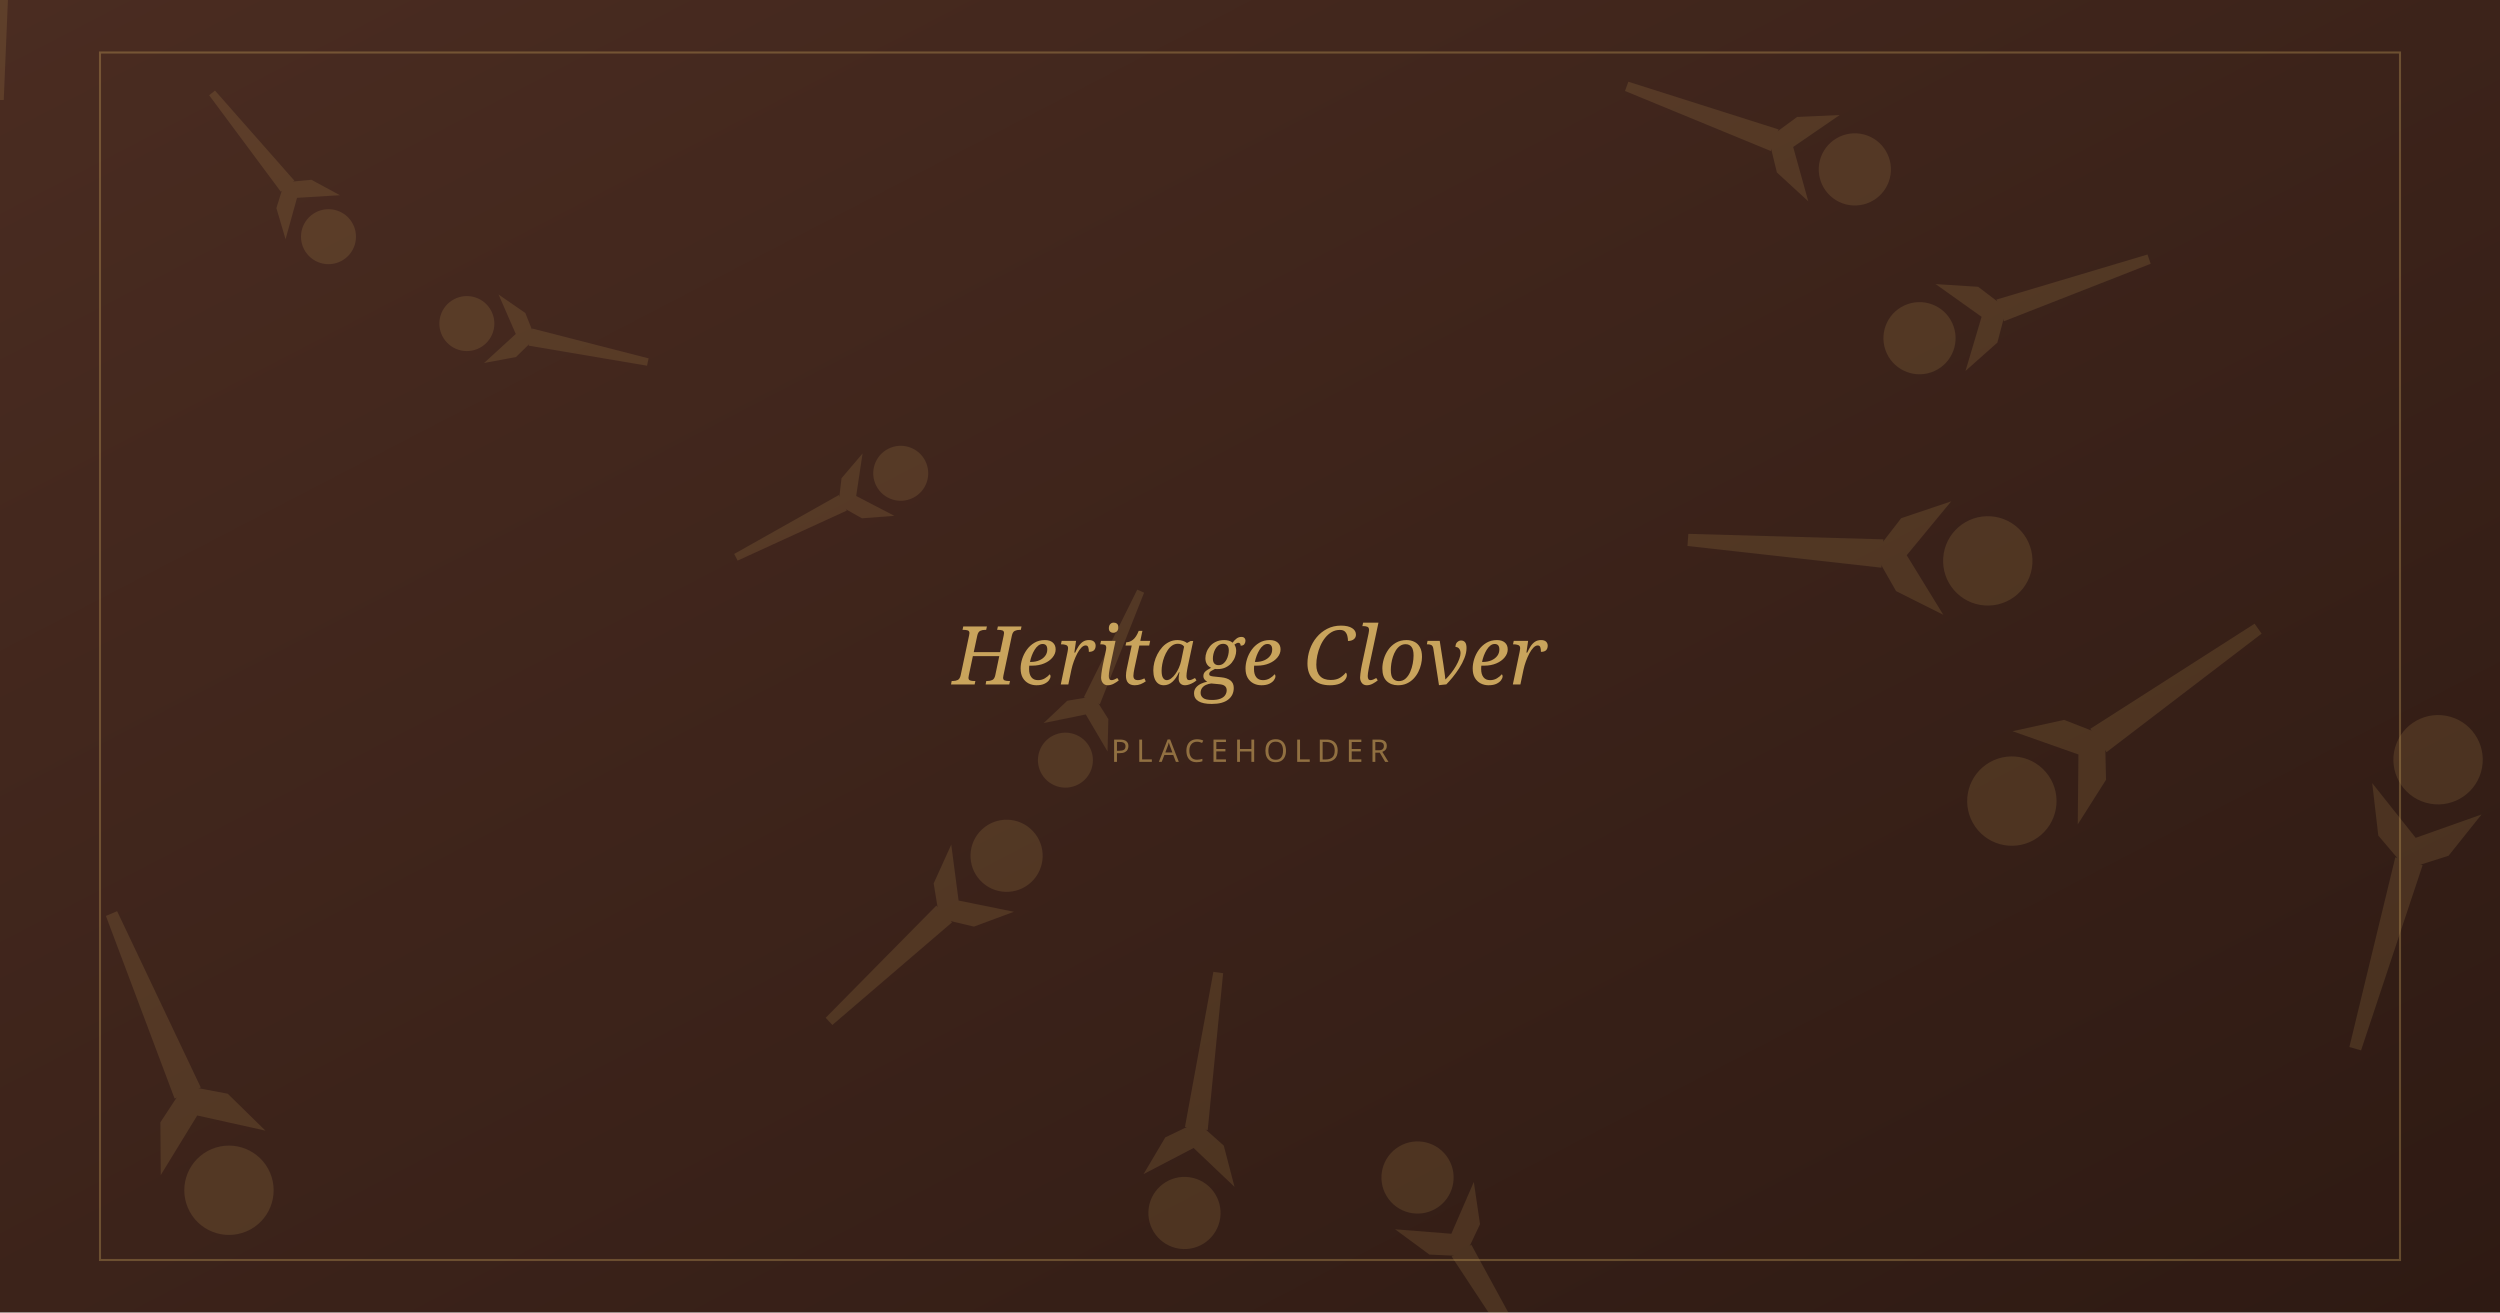
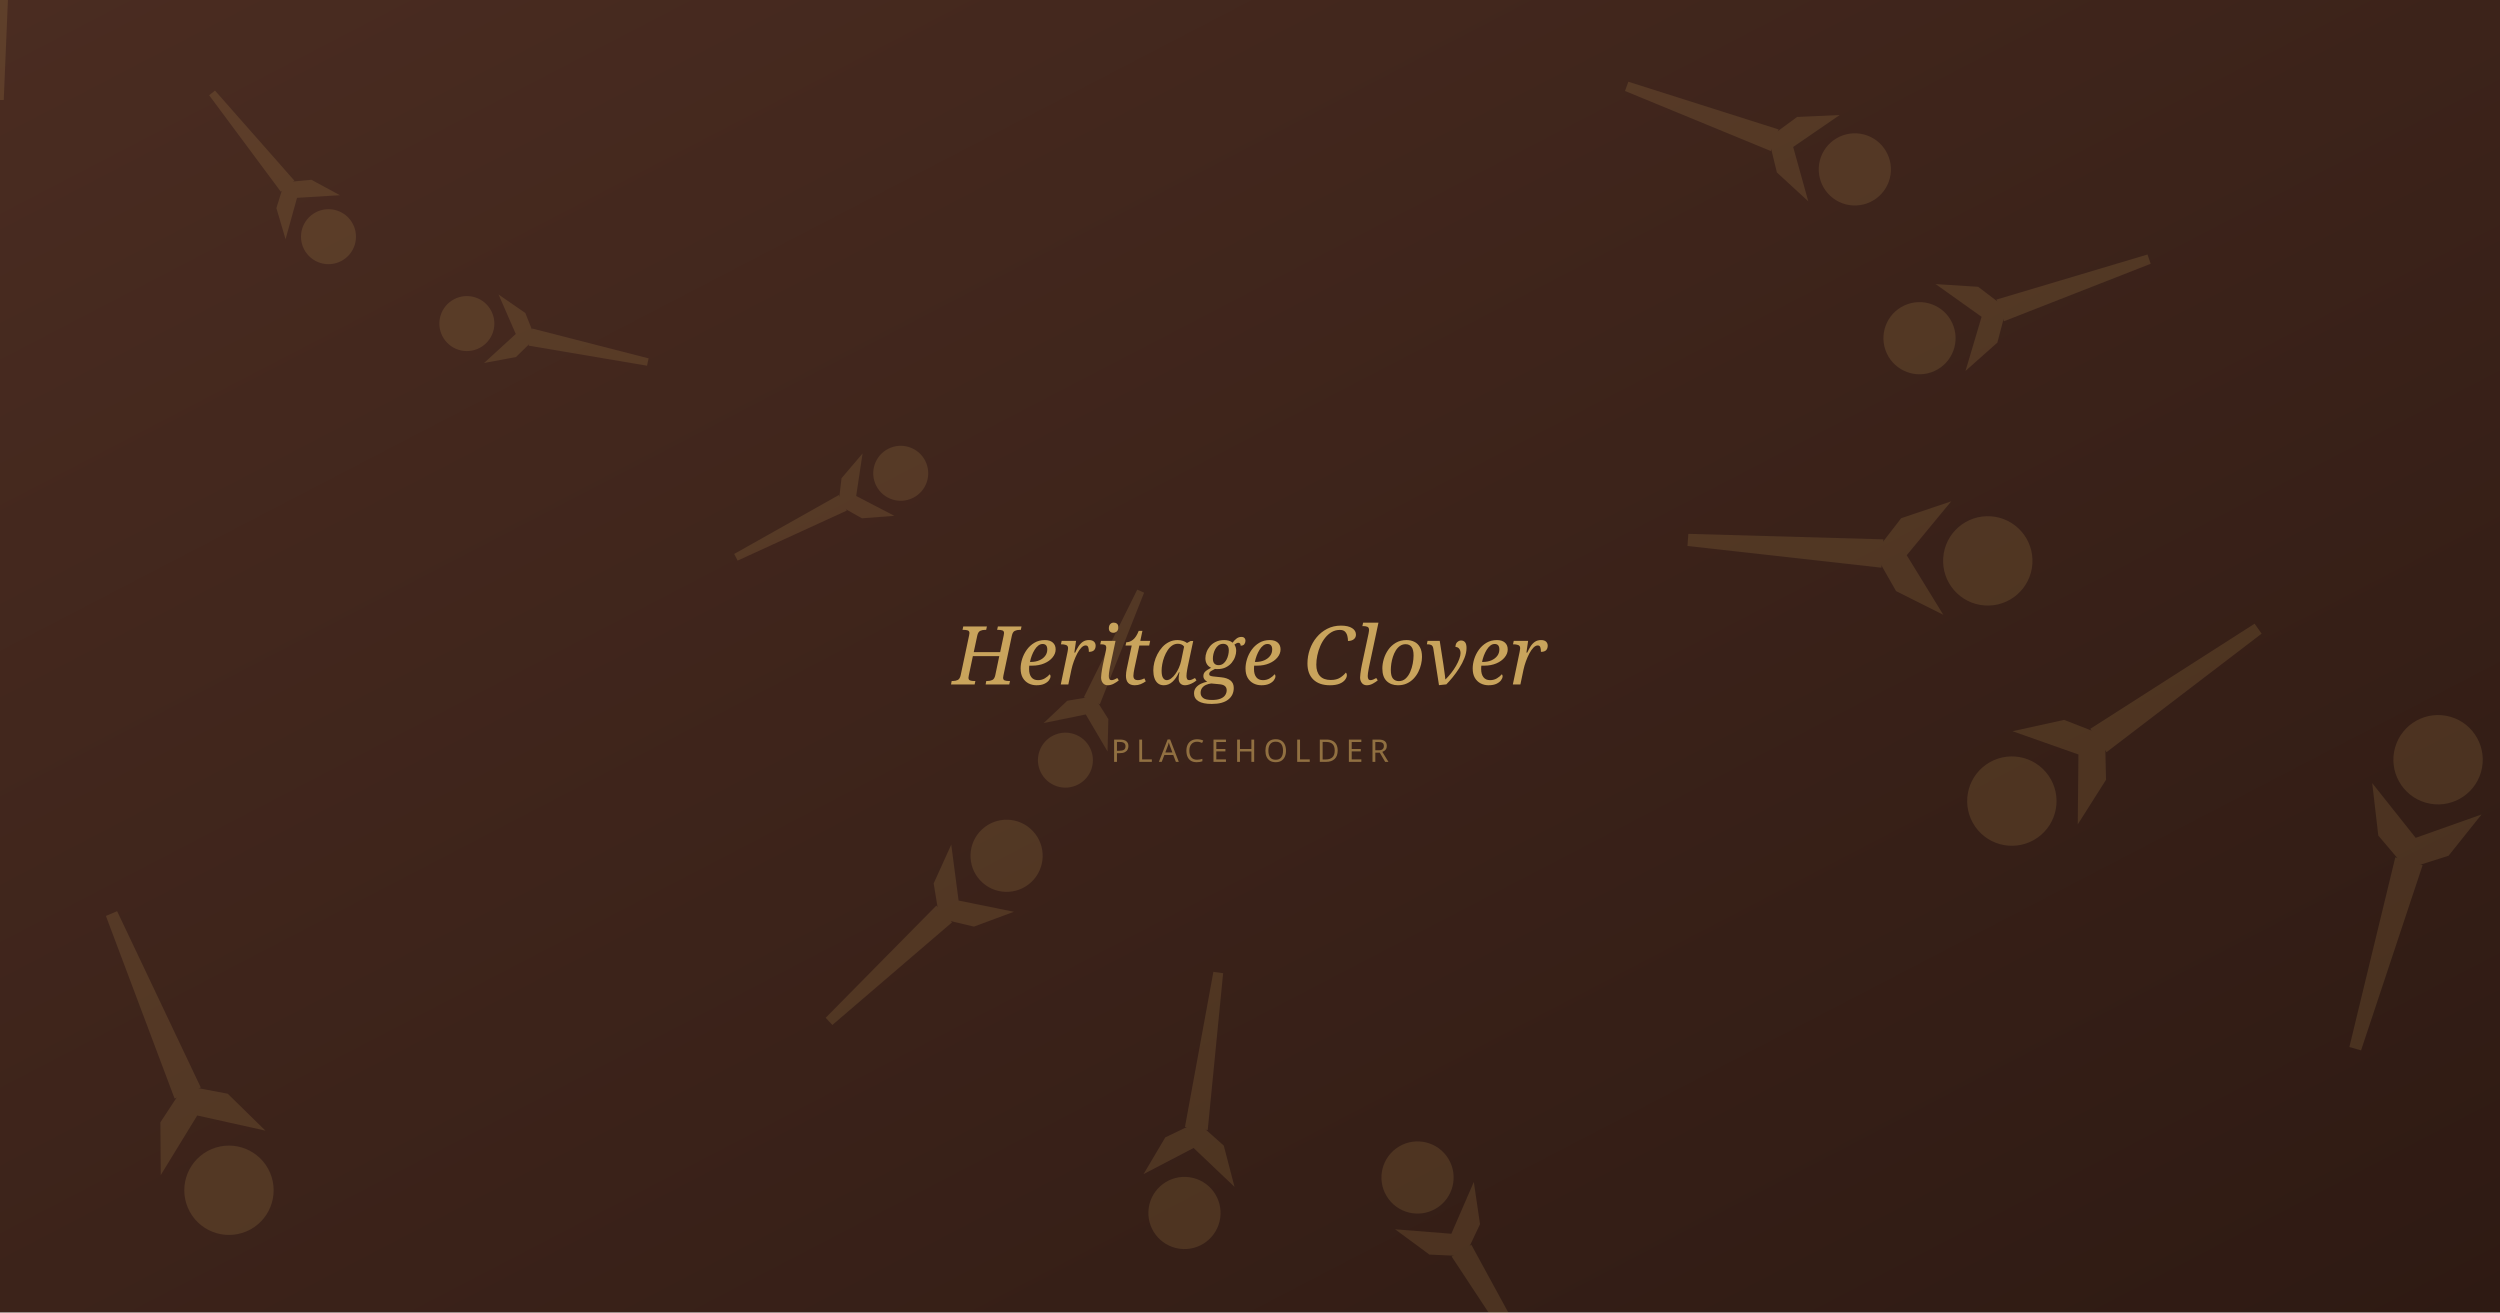
<svg xmlns="http://www.w3.org/2000/svg" width="1200" height="630" viewBox="0 0 1200 630">
  <defs>
    <linearGradient id="g" x1="0" y1="0" x2="1" y2="1">
      <stop offset="0" stop-color="#4A2C21" />
      <stop offset="1" stop-color="#2E1A13" />
    </linearGradient>
  </defs>
  <rect width="1200" height="630" fill="url(#g)" />
  <g transform="translate(0 0) rotate(0) scale(1.2)" fill="#C9A45C" opacity="0.16">
    <circle cx="0" cy="-34" r="11" />
    <path d="M-14 -24 L0 -14 L14 -24 L9 -12 L0 -6 L-9 -12 Z" />
    <path d="M-3.5 -8 L3.5 -8 L1.5 40 L-1.5 40 Z" />
  </g>
  <g transform="translate(444 447.3) rotate(47) scale(1.575)" fill="#C9A45C" opacity="0.16">
    <circle cx="0" cy="-34" r="11" />
    <path d="M-14 -24 L0 -14 L14 -24 L9 -12 L0 -6 L-9 -12 Z" />
    <path d="M-3.5 -8 L3.5 -8 L1.5 40 L-1.5 40 Z" />
  </g>
  <g transform="translate(888 264.6) rotate(94) scale(1.95)" fill="#C9A45C" opacity="0.16">
    <circle cx="0" cy="-34" r="11" />
    <path d="M-14 -24 L0 -14 L14 -24 L9 -12 L0 -6 L-9 -12 Z" />
    <path d="M-3.5 -8 L3.5 -8 L1.5 40 L-1.5 40 Z" />
  </g>
  <g transform="translate(132 81.9) rotate(141) scale(1.2)" fill="#C9A45C" opacity="0.16">
    <circle cx="0" cy="-34" r="11" />
    <path d="M-14 -24 L0 -14 L14 -24 L9 -12 L0 -6 L-9 -12 Z" />
    <path d="M-3.5 -8 L3.5 -8 L1.5 40 L-1.5 40 Z" />
  </g>
  <g transform="translate(576 529.2) rotate(188) scale(1.575)" fill="#C9A45C" opacity="0.16">
    <circle cx="0" cy="-34" r="11" />
    <path d="M-14 -24 L0 -14 L14 -24 L9 -12 L0 -6 L-9 -12 Z" />
    <path d="M-3.5 -8 L3.5 -8 L1.5 40 L-1.5 40 Z" />
  </g>
  <g transform="translate(1020 346.5) rotate(235) scale(1.95)" fill="#C9A45C" opacity="0.16">
    <circle cx="0" cy="-34" r="11" />
    <path d="M-14 -24 L0 -14 L14 -24 L9 -12 L0 -6 L-9 -12 Z" />
    <path d="M-3.5 -8 L3.5 -8 L1.5 40 L-1.5 40 Z" />
  </g>
  <g transform="translate(264 163.8) rotate(282) scale(1.2)" fill="#C9A45C" opacity="0.16">
    <circle cx="0" cy="-34" r="11" />
    <path d="M-14 -24 L0 -14 L14 -24 L9 -12 L0 -6 L-9 -12 Z" />
    <path d="M-3.5 -8 L3.5 -8 L1.5 40 L-1.5 40 Z" />
  </g>
  <g transform="translate(708 611.1) rotate(329) scale(1.575)" fill="#C9A45C" opacity="0.16">
    <circle cx="0" cy="-34" r="11" />
    <path d="M-14 -24 L0 -14 L14 -24 L9 -12 L0 -6 L-9 -12 Z" />
    <path d="M-3.5 -8 L3.5 -8 L1.5 40 L-1.5 40 Z" />
  </g>
  <g transform="translate(1152 428.4) rotate(16) scale(1.95)" fill="#C9A45C" opacity="0.16">
    <circle cx="0" cy="-34" r="11" />
    <path d="M-14 -24 L0 -14 L14 -24 L9 -12 L0 -6 L-9 -12 Z" />
    <path d="M-3.5 -8 L3.5 -8 L1.5 40 L-1.5 40 Z" />
  </g>
  <g transform="translate(396 245.7) rotate(63) scale(1.2)" fill="#C9A45C" opacity="0.16">
    <circle cx="0" cy="-34" r="11" />
    <path d="M-14 -24 L0 -14 L14 -24 L9 -12 L0 -6 L-9 -12 Z" />
    <path d="M-3.5 -8 L3.5 -8 L1.5 40 L-1.5 40 Z" />
  </g>
  <g transform="translate(840 63) rotate(110) scale(1.575)" fill="#C9A45C" opacity="0.16">
    <circle cx="0" cy="-34" r="11" />
    <path d="M-14 -24 L0 -14 L14 -24 L9 -12 L0 -6 L-9 -12 Z" />
    <path d="M-3.5 -8 L3.5 -8 L1.5 40 L-1.5 40 Z" />
  </g>
  <g transform="translate(84 510.3) rotate(157) scale(1.95)" fill="#C9A45C" opacity="0.16">
    <circle cx="0" cy="-34" r="11" />
    <path d="M-14 -24 L0 -14 L14 -24 L9 -12 L0 -6 L-9 -12 Z" />
    <path d="M-3.5 -8 L3.5 -8 L1.5 40 L-1.5 40 Z" />
  </g>
  <g transform="translate(528 327.6) rotate(204) scale(1.2)" fill="#C9A45C" opacity="0.16">
    <circle cx="0" cy="-34" r="11" />
    <path d="M-14 -24 L0 -14 L14 -24 L9 -12 L0 -6 L-9 -12 Z" />
    <path d="M-3.5 -8 L3.5 -8 L1.5 40 L-1.5 40 Z" />
  </g>
  <g transform="translate(972 144.9) rotate(251) scale(1.575)" fill="#C9A45C" opacity="0.16">
    <circle cx="0" cy="-34" r="11" />
    <path d="M-14 -24 L0 -14 L14 -24 L9 -12 L0 -6 L-9 -12 Z" />
    <path d="M-3.5 -8 L3.5 -8 L1.5 40 L-1.5 40 Z" />
  </g>
-   <rect x="48" y="25.2" width="1104" height="579.6" fill="none" stroke="#C9A45C" stroke-opacity="0.35" stroke-width="1" />
  <text x="50%" y="50%" text-anchor="middle" dominant-baseline="middle" fill="#C9A45C" font-family="Georgia, serif" font-size="39" font-style="italic">Heritage Clover</text>
  <text x="50%" y="365.7" text-anchor="middle" fill="#C9A45C" fill-opacity="0.6" font-family="system-ui, sans-serif" font-size="15" letter-spacing="3">PLACEHOLDER</text>
</svg>
